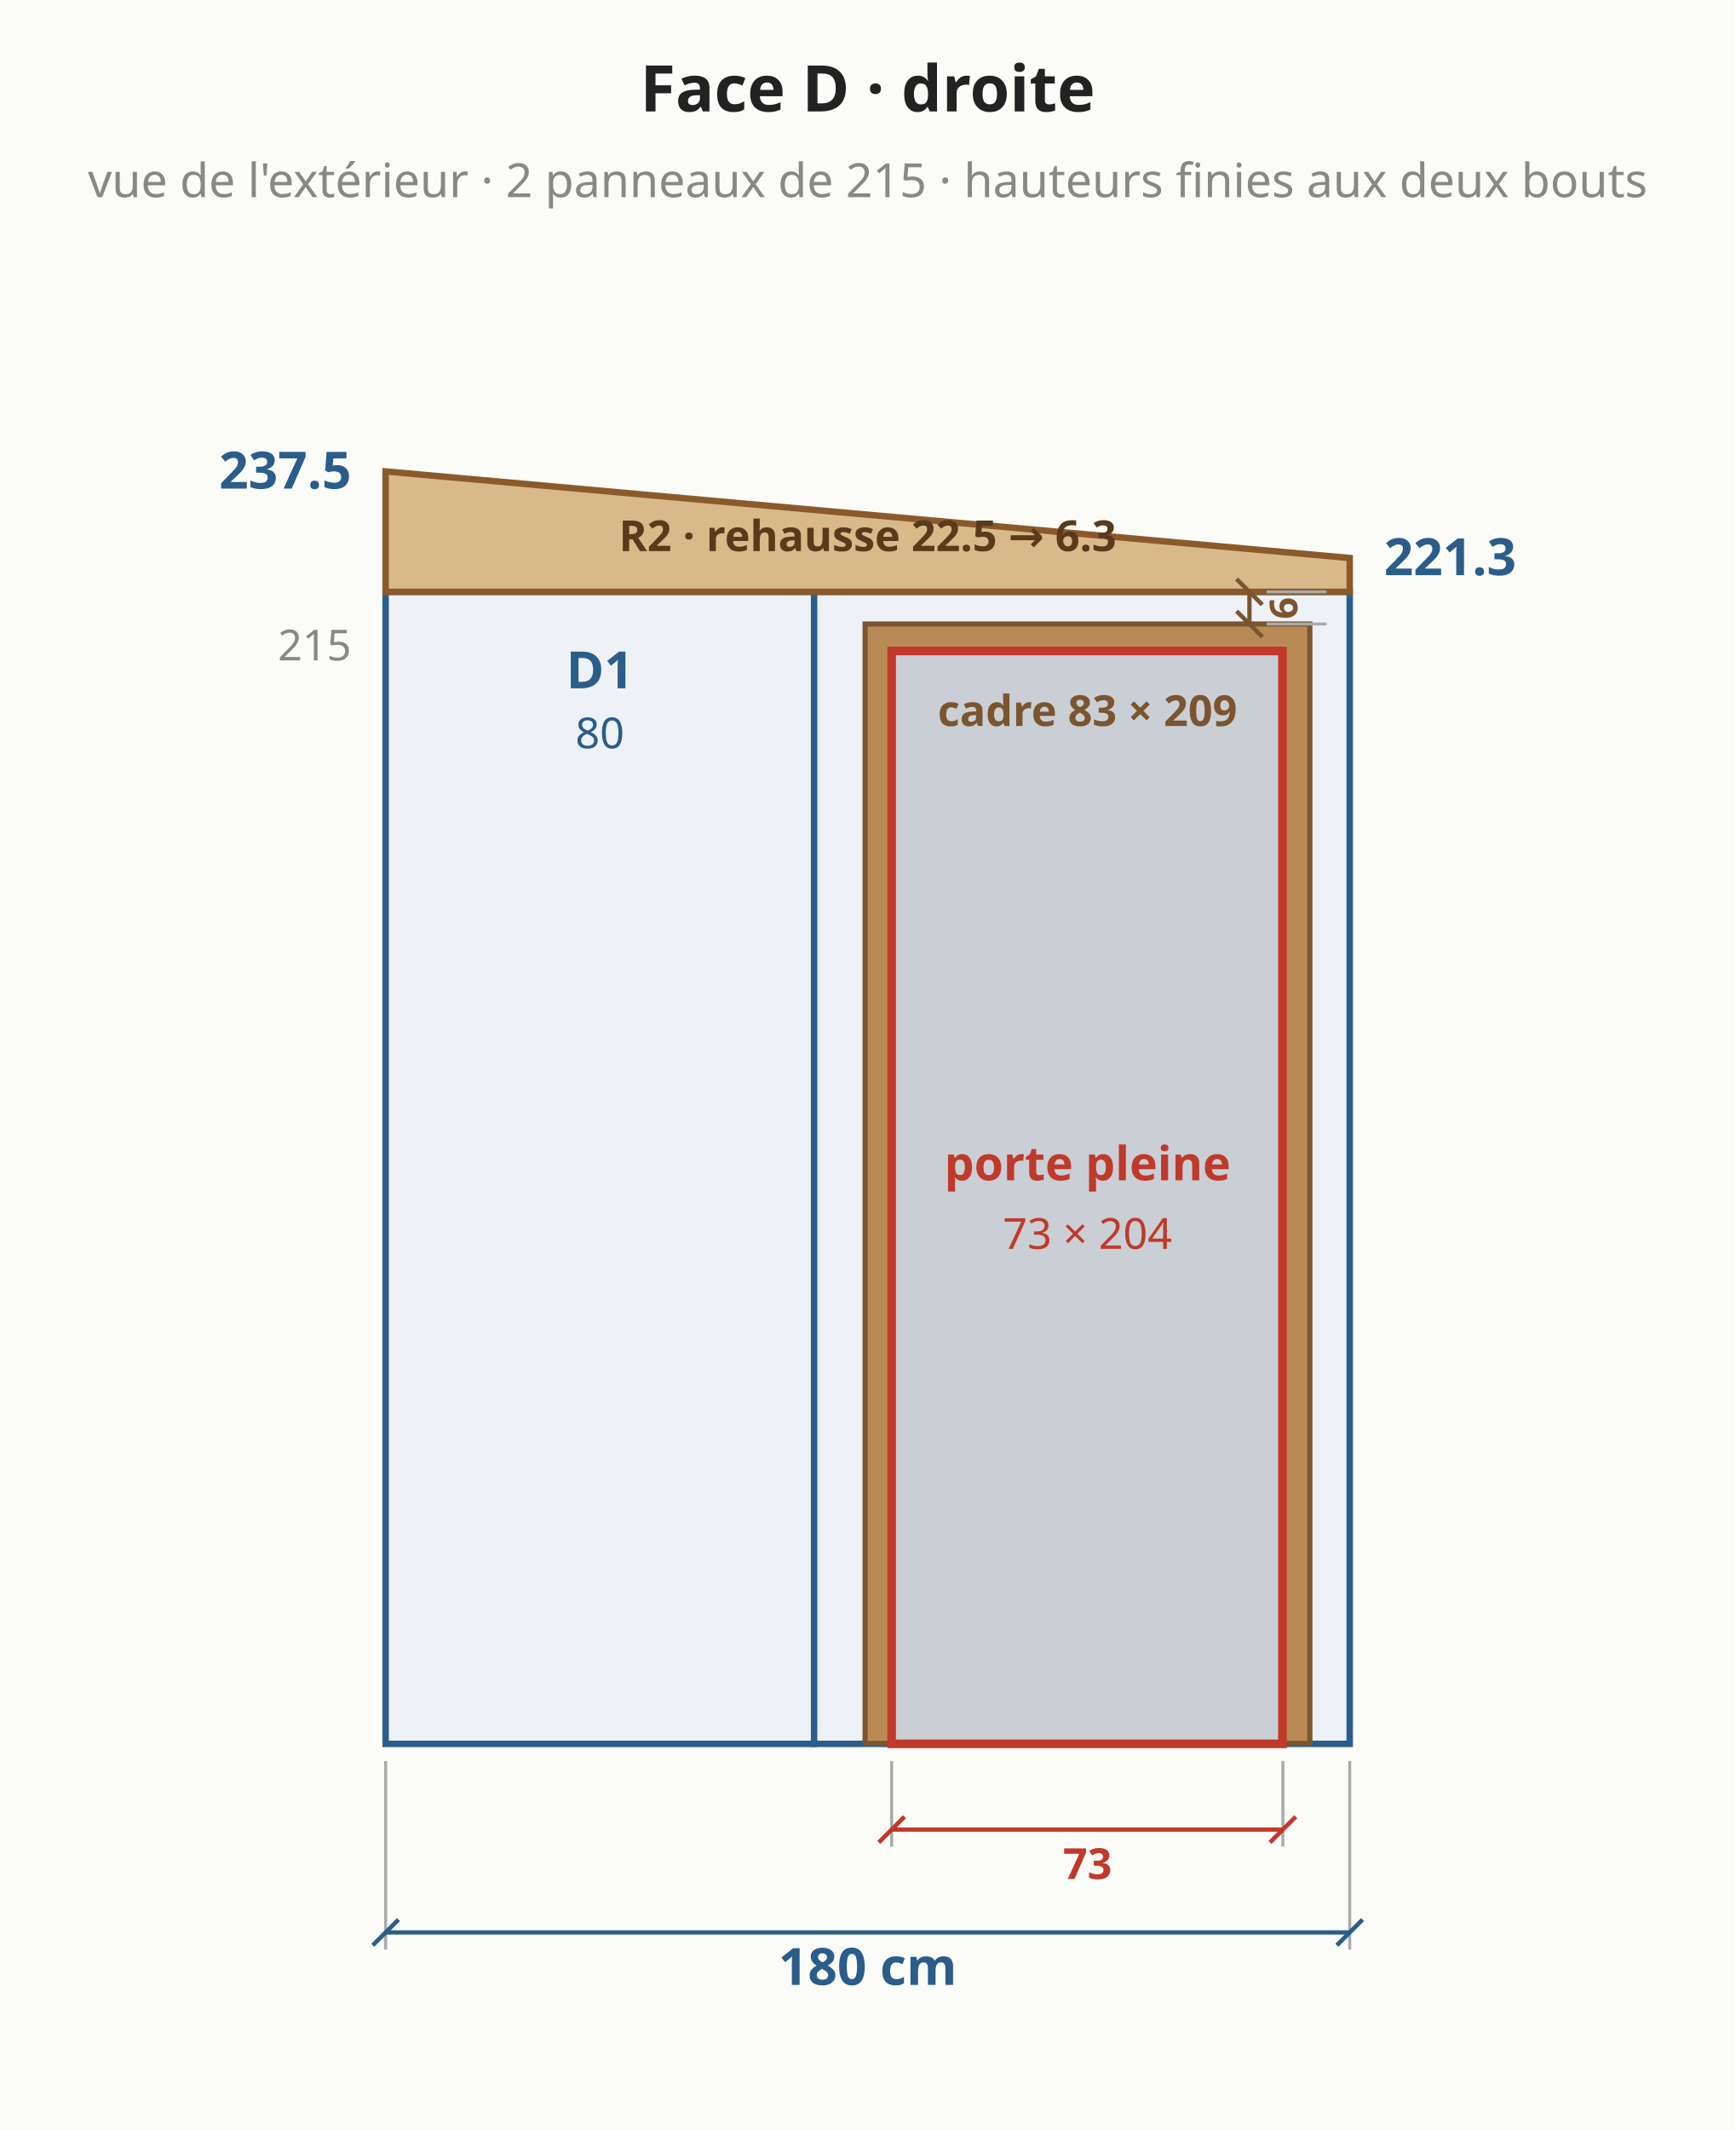
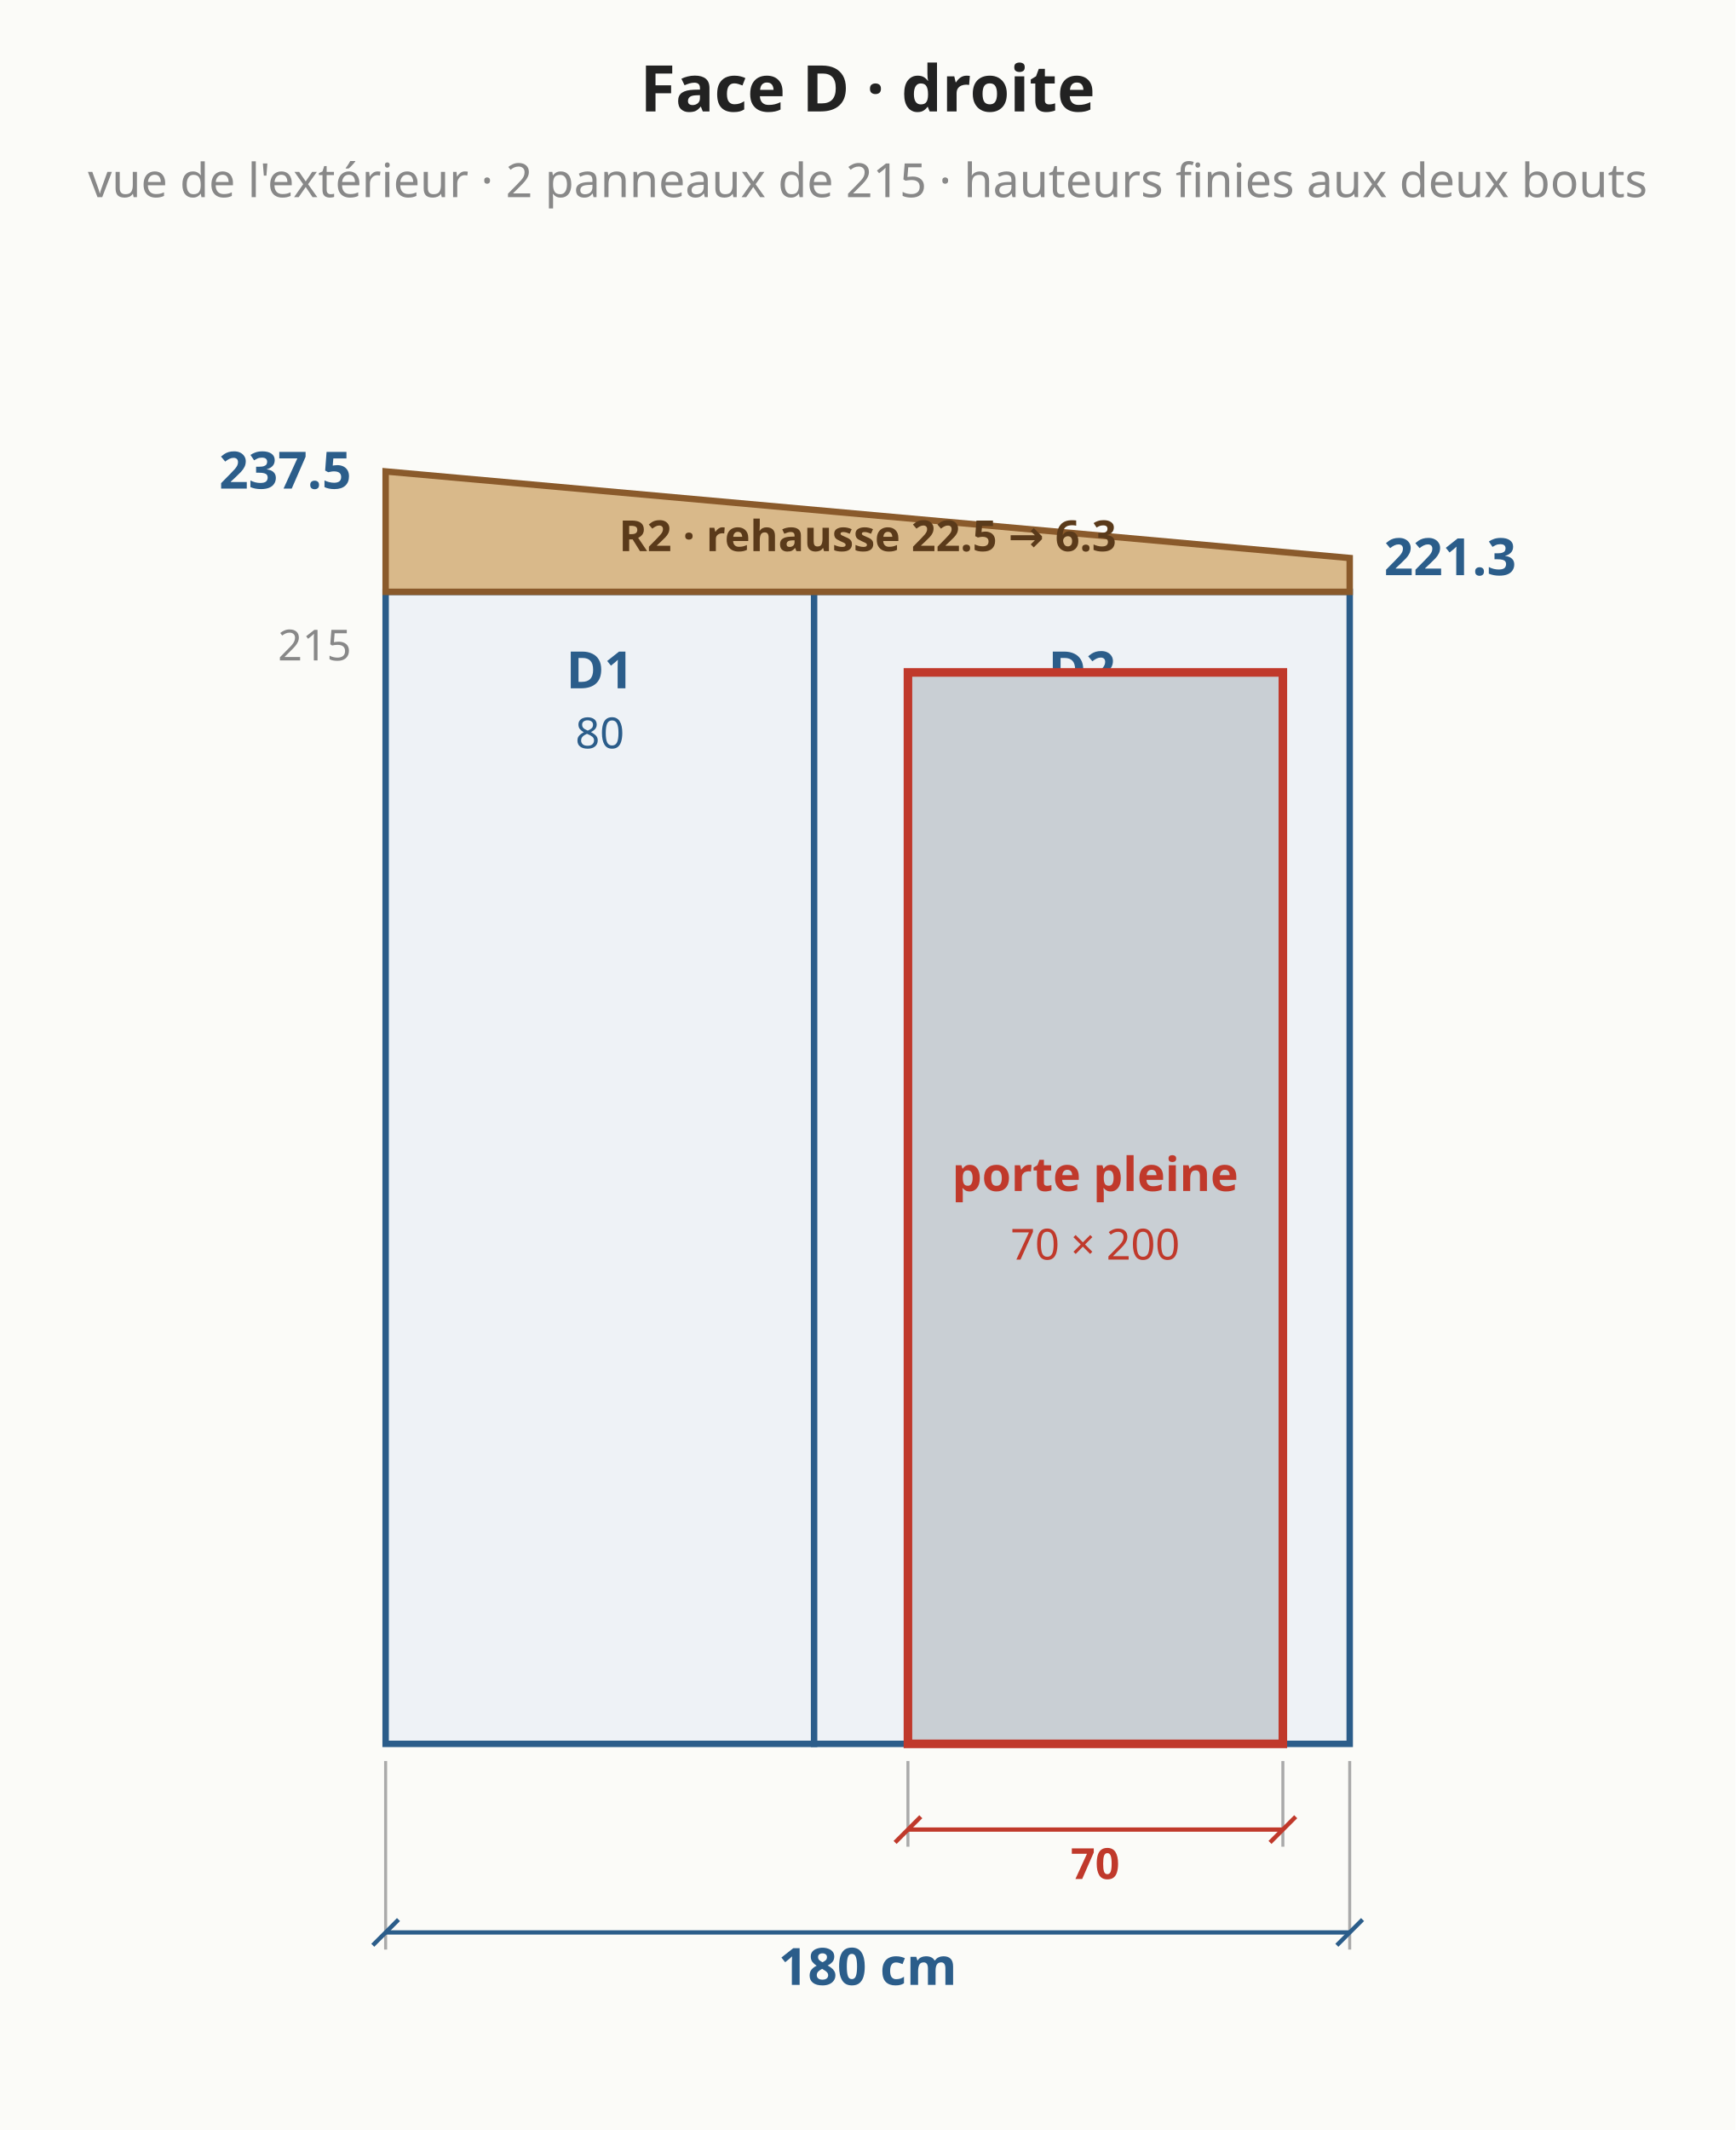
<svg xmlns="http://www.w3.org/2000/svg" viewBox="0 0 405 497" font-family="system-ui,sans-serif" font-size="13">
  <rect width="405" height="497" fill="#fbfbf8" />
  <polygon points="90.0,406.9 190.0,406.9 190.0,138.1 90.0,138.1" fill="#eef2f6" stroke="#2b5d8a" stroke-width="1.5" />
  <text x="140.0" y="160.6" text-anchor="middle" fill="#2b5d8a" font-size="12" font-weight="bold">D1</text>
  <text x="140.0" y="174.6" text-anchor="middle" fill="#2b5d8a" font-size="10" font-weight="normal">80</text>
  <polygon points="190.0,406.9 315.0,406.9 315.0,138.1 190.0,138.1" fill="#eef2f6" stroke="#2b5d8a" stroke-width="1.5" />
  <text x="252.5" y="160.6" text-anchor="middle" fill="#2b5d8a" font-size="12" font-weight="bold">D2</text>
  <polygon points="90.0,138.1 315.0,138.1 315.0,130.2 90.0,110.0" fill="#d9b98a" stroke="#8a5a2b" stroke-width="1.5" />
  <text x="202.5" y="128.6" text-anchor="middle" fill="#5a3a1a" font-size="10" font-weight="bold">R2 · rehausse 22.5 → 6.3</text>
-   <rect x="201.9" y="145.6" width="103.8" height="261.2" fill="#b98a55" stroke="#7a5530" stroke-width="1.2" />
-   <line x1="309.6" y1="145.6" x2="295.6" y2="145.6" stroke="#aaa" stroke-width="0.7" />
-   <line x1="309.6" y1="138.1" x2="295.6" y2="138.1" stroke="#aaa" stroke-width="0.7" />
-   <line x1="291.6" y1="145.6" x2="291.6" y2="138.1" stroke="#7a5530" stroke-width="1" />
-   <line x1="294.6" y1="148.6" x2="288.6" y2="142.6" stroke="#7a5530" stroke-width="1" />
-   <line x1="294.6" y1="141.1" x2="288.6" y2="135.1" stroke="#7a5530" stroke-width="1" />
-   <text x="299.6" y="141.9" text-anchor="middle" dominant-baseline="middle" fill="#7a5530" font-size="9" font-weight="bold" transform="rotate(-90.0 299.6 141.9)">6</text>
-   <rect x="208.1" y="151.9" width="91.2" height="255.0" fill="#c9cfd4" stroke="#c0392b" stroke-width="2" />
-   <text x="253.8" y="275.4" text-anchor="middle" fill="#c0392b" font-size="11" font-weight="bold">porte pleine</text>
-   <text x="253.8" y="291.4" text-anchor="middle" fill="#c0392b" font-size="10" font-weight="normal">73 × 204</text>
-   <line x1="208.1" y1="410.9" x2="208.1" y2="430.9" stroke="#aaa" stroke-width="0.7" />
+   <rect x="211.9" y="156.9" width="87.5" height="250.0" fill="#c9cfd4" stroke="#c0392b" stroke-width="2" />
+   <text x="255.6" y="277.9" text-anchor="middle" fill="#c0392b" font-size="11" font-weight="bold">porte pleine</text>
+   <text x="255.6" y="293.9" text-anchor="middle" fill="#c0392b" font-size="10" font-weight="normal">70 × 200</text>
+   <line x1="211.9" y1="410.9" x2="211.9" y2="430.9" stroke="#aaa" stroke-width="0.7" />
  <line x1="299.4" y1="410.9" x2="299.4" y2="430.9" stroke="#aaa" stroke-width="0.7" />
-   <line x1="208.1" y1="426.9" x2="299.4" y2="426.9" stroke="#c0392b" stroke-width="1" />
-   <line x1="205.1" y1="429.9" x2="211.1" y2="423.9" stroke="#c0392b" stroke-width="1" />
+   <line x1="211.9" y1="426.9" x2="299.4" y2="426.9" stroke="#c0392b" stroke-width="1" />
+   <line x1="208.9" y1="429.9" x2="214.9" y2="423.9" stroke="#c0392b" stroke-width="1" />
  <line x1="296.4" y1="429.9" x2="302.4" y2="423.9" stroke="#c0392b" stroke-width="1" />
-   <text x="253.8" y="434.9" text-anchor="middle" dominant-baseline="middle" fill="#c0392b" font-size="10" font-weight="bold" transform="rotate(0.0 253.8 434.9)">73</text>
-   <text x="253.8" y="169.4" text-anchor="middle" fill="#7a5530" font-size="10" font-weight="bold">cadre 83 × 209</text>
+   <text x="255.6" y="434.9" text-anchor="middle" dominant-baseline="middle" fill="#c0392b" font-size="10" font-weight="bold" transform="rotate(0.0 255.6 434.9)">70</text>
  <line x1="90.0" y1="410.9" x2="90.0" y2="454.9" stroke="#aaa" stroke-width="0.7" />
  <line x1="315.0" y1="410.9" x2="315.0" y2="454.9" stroke="#aaa" stroke-width="0.7" />
  <line x1="90.0" y1="450.9" x2="315.0" y2="450.9" stroke="#2b5d8a" stroke-width="1" />
  <line x1="87.0" y1="453.9" x2="93.0" y2="447.9" stroke="#2b5d8a" stroke-width="1" />
  <line x1="312.0" y1="453.9" x2="318.0" y2="447.9" stroke="#2b5d8a" stroke-width="1" />
  <text x="202.5" y="458.9" text-anchor="middle" dominant-baseline="middle" fill="#2b5d8a" font-size="12" font-weight="bold" transform="rotate(0.0 202.5 458.9)">180 cm</text>
  <text x="82.0" y="114.0" text-anchor="end" fill="#2b5d8a" font-size="12" font-weight="bold">237.5</text>
  <text x="323.0" y="134.2" text-anchor="start" fill="#2b5d8a" font-size="12" font-weight="bold">221.3</text>
  <text x="82.0" y="154.1" text-anchor="end" fill="#888" font-size="10" font-weight="normal">215</text>
  <text x="202.5" y="26.0" text-anchor="middle" fill="#222" font-size="15" font-weight="bold">Face D · droite</text>
  <text x="202.5" y="46.0" text-anchor="middle" fill="#888" font-size="11" font-weight="normal">vue de l'extérieur · 2 panneaux de 215 · hauteurs finies aux deux bouts</text>
</svg>
